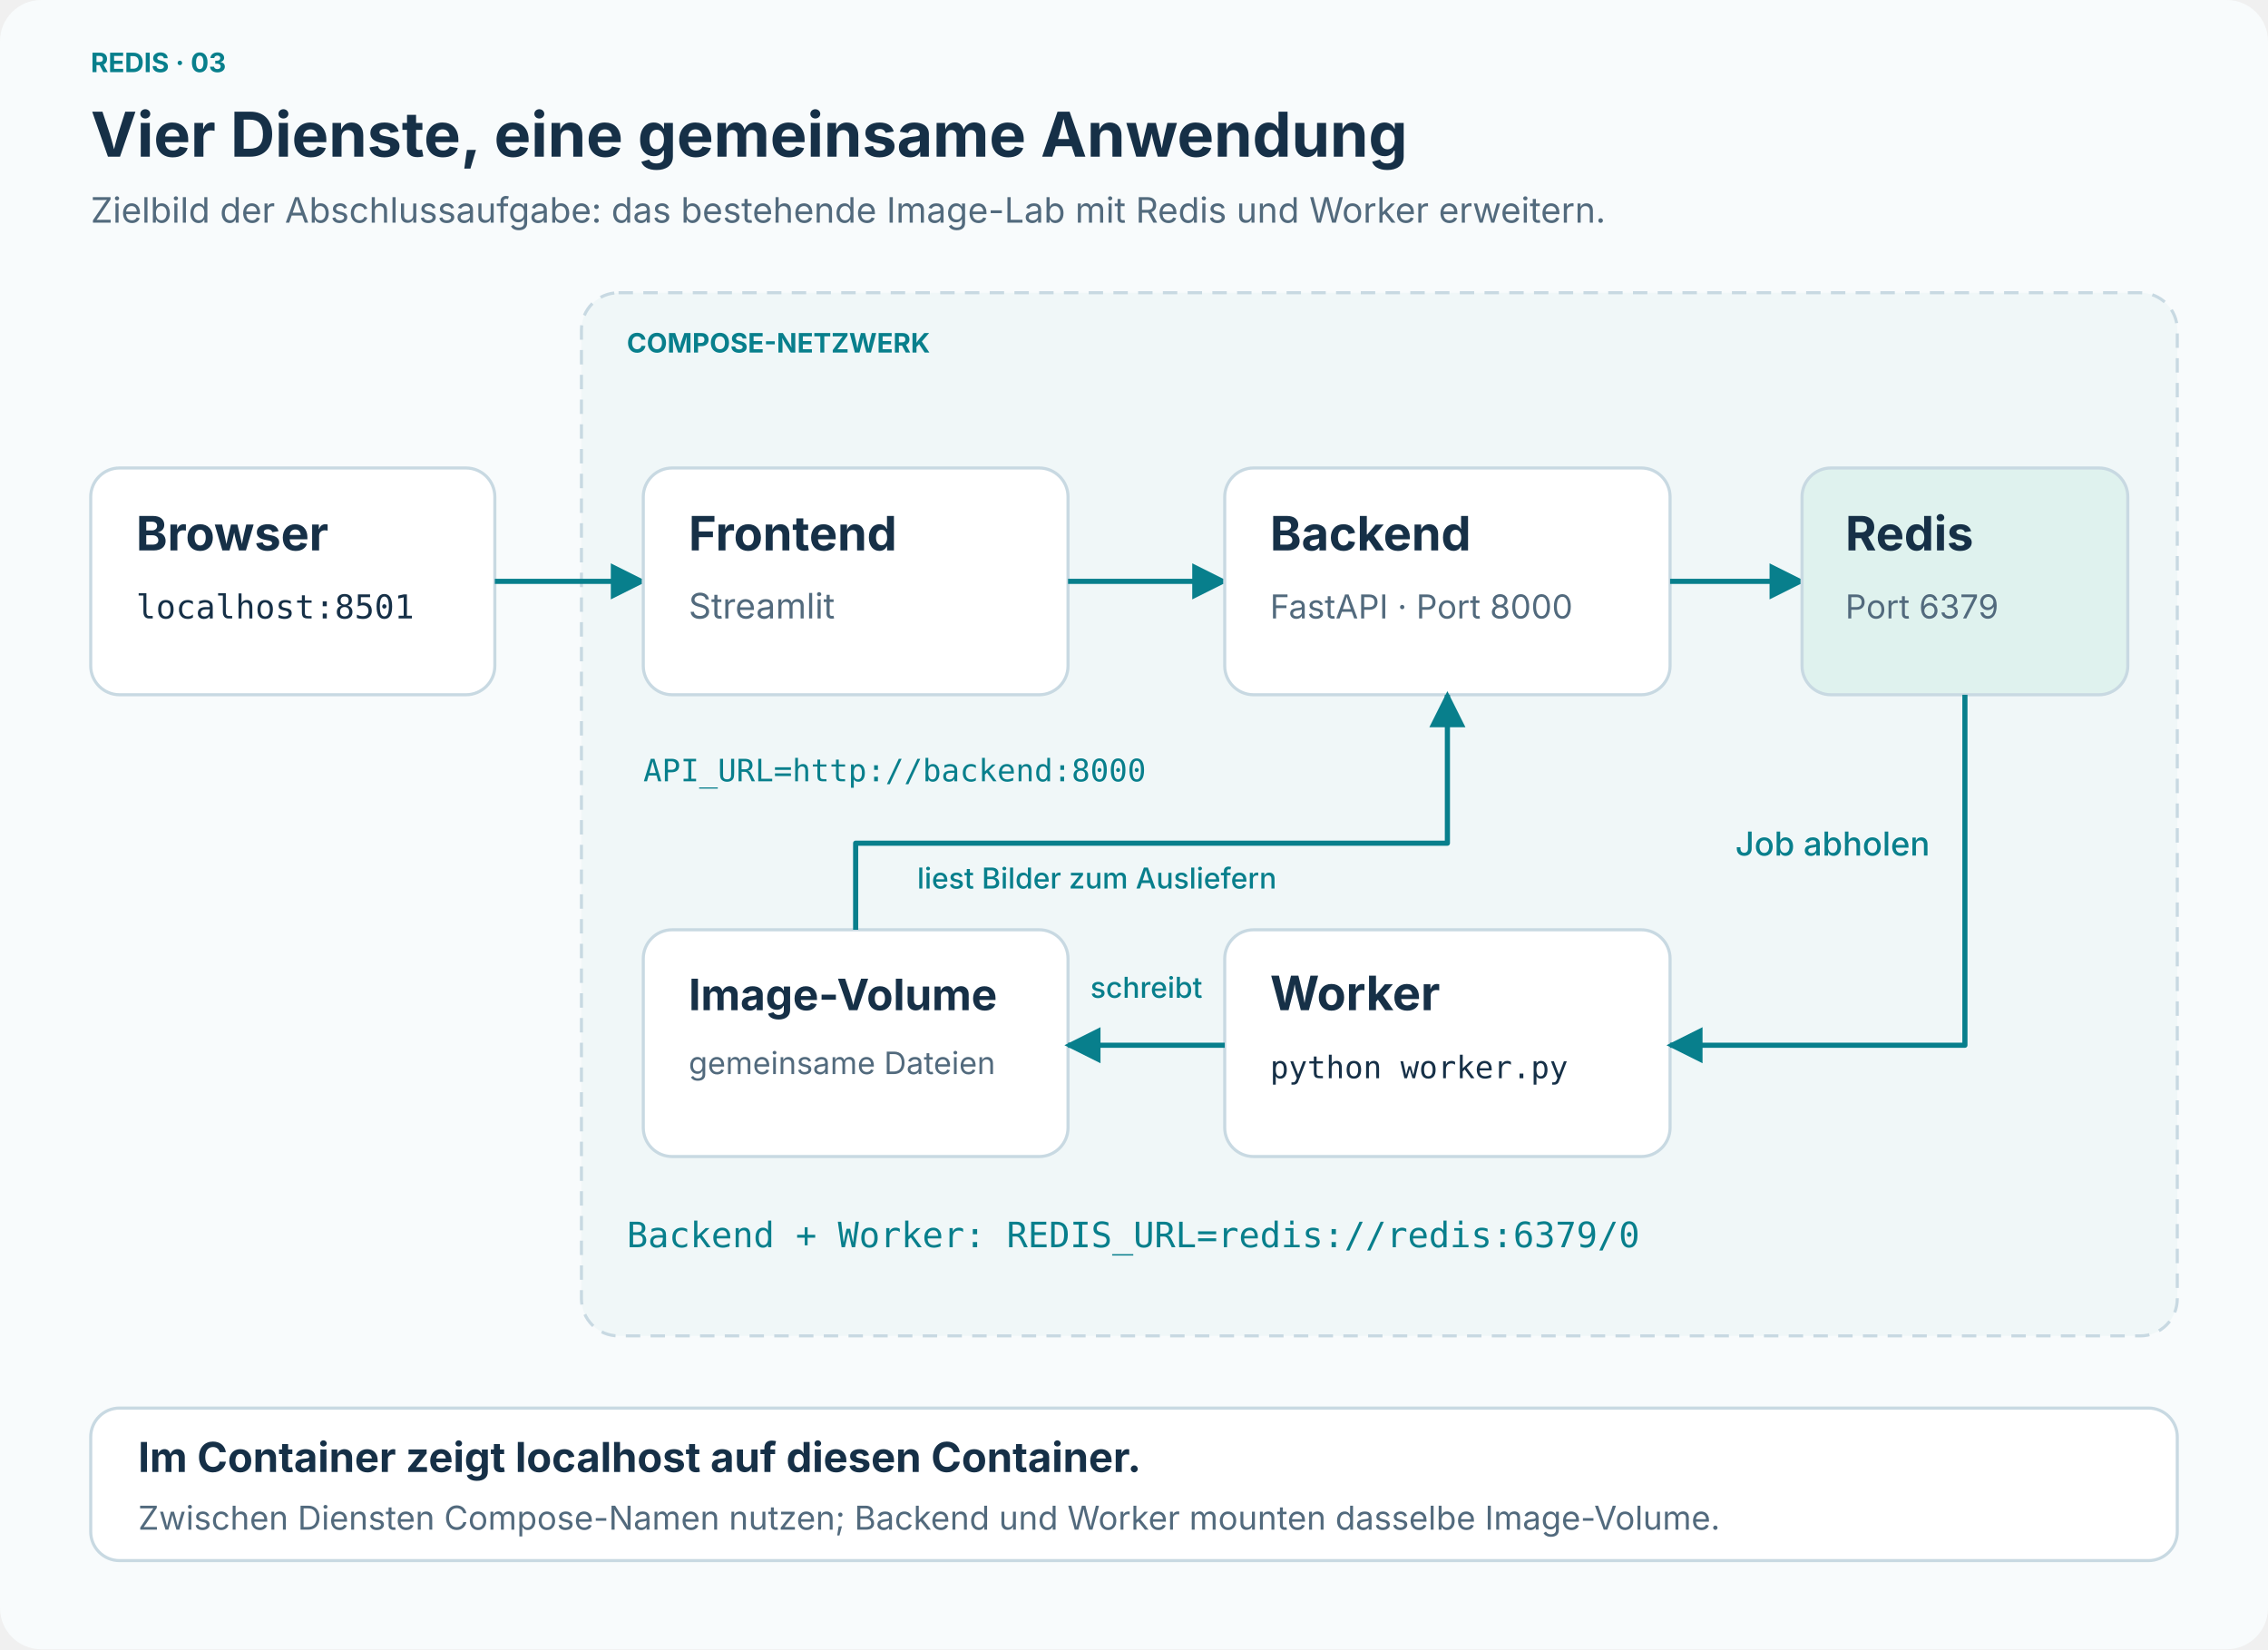
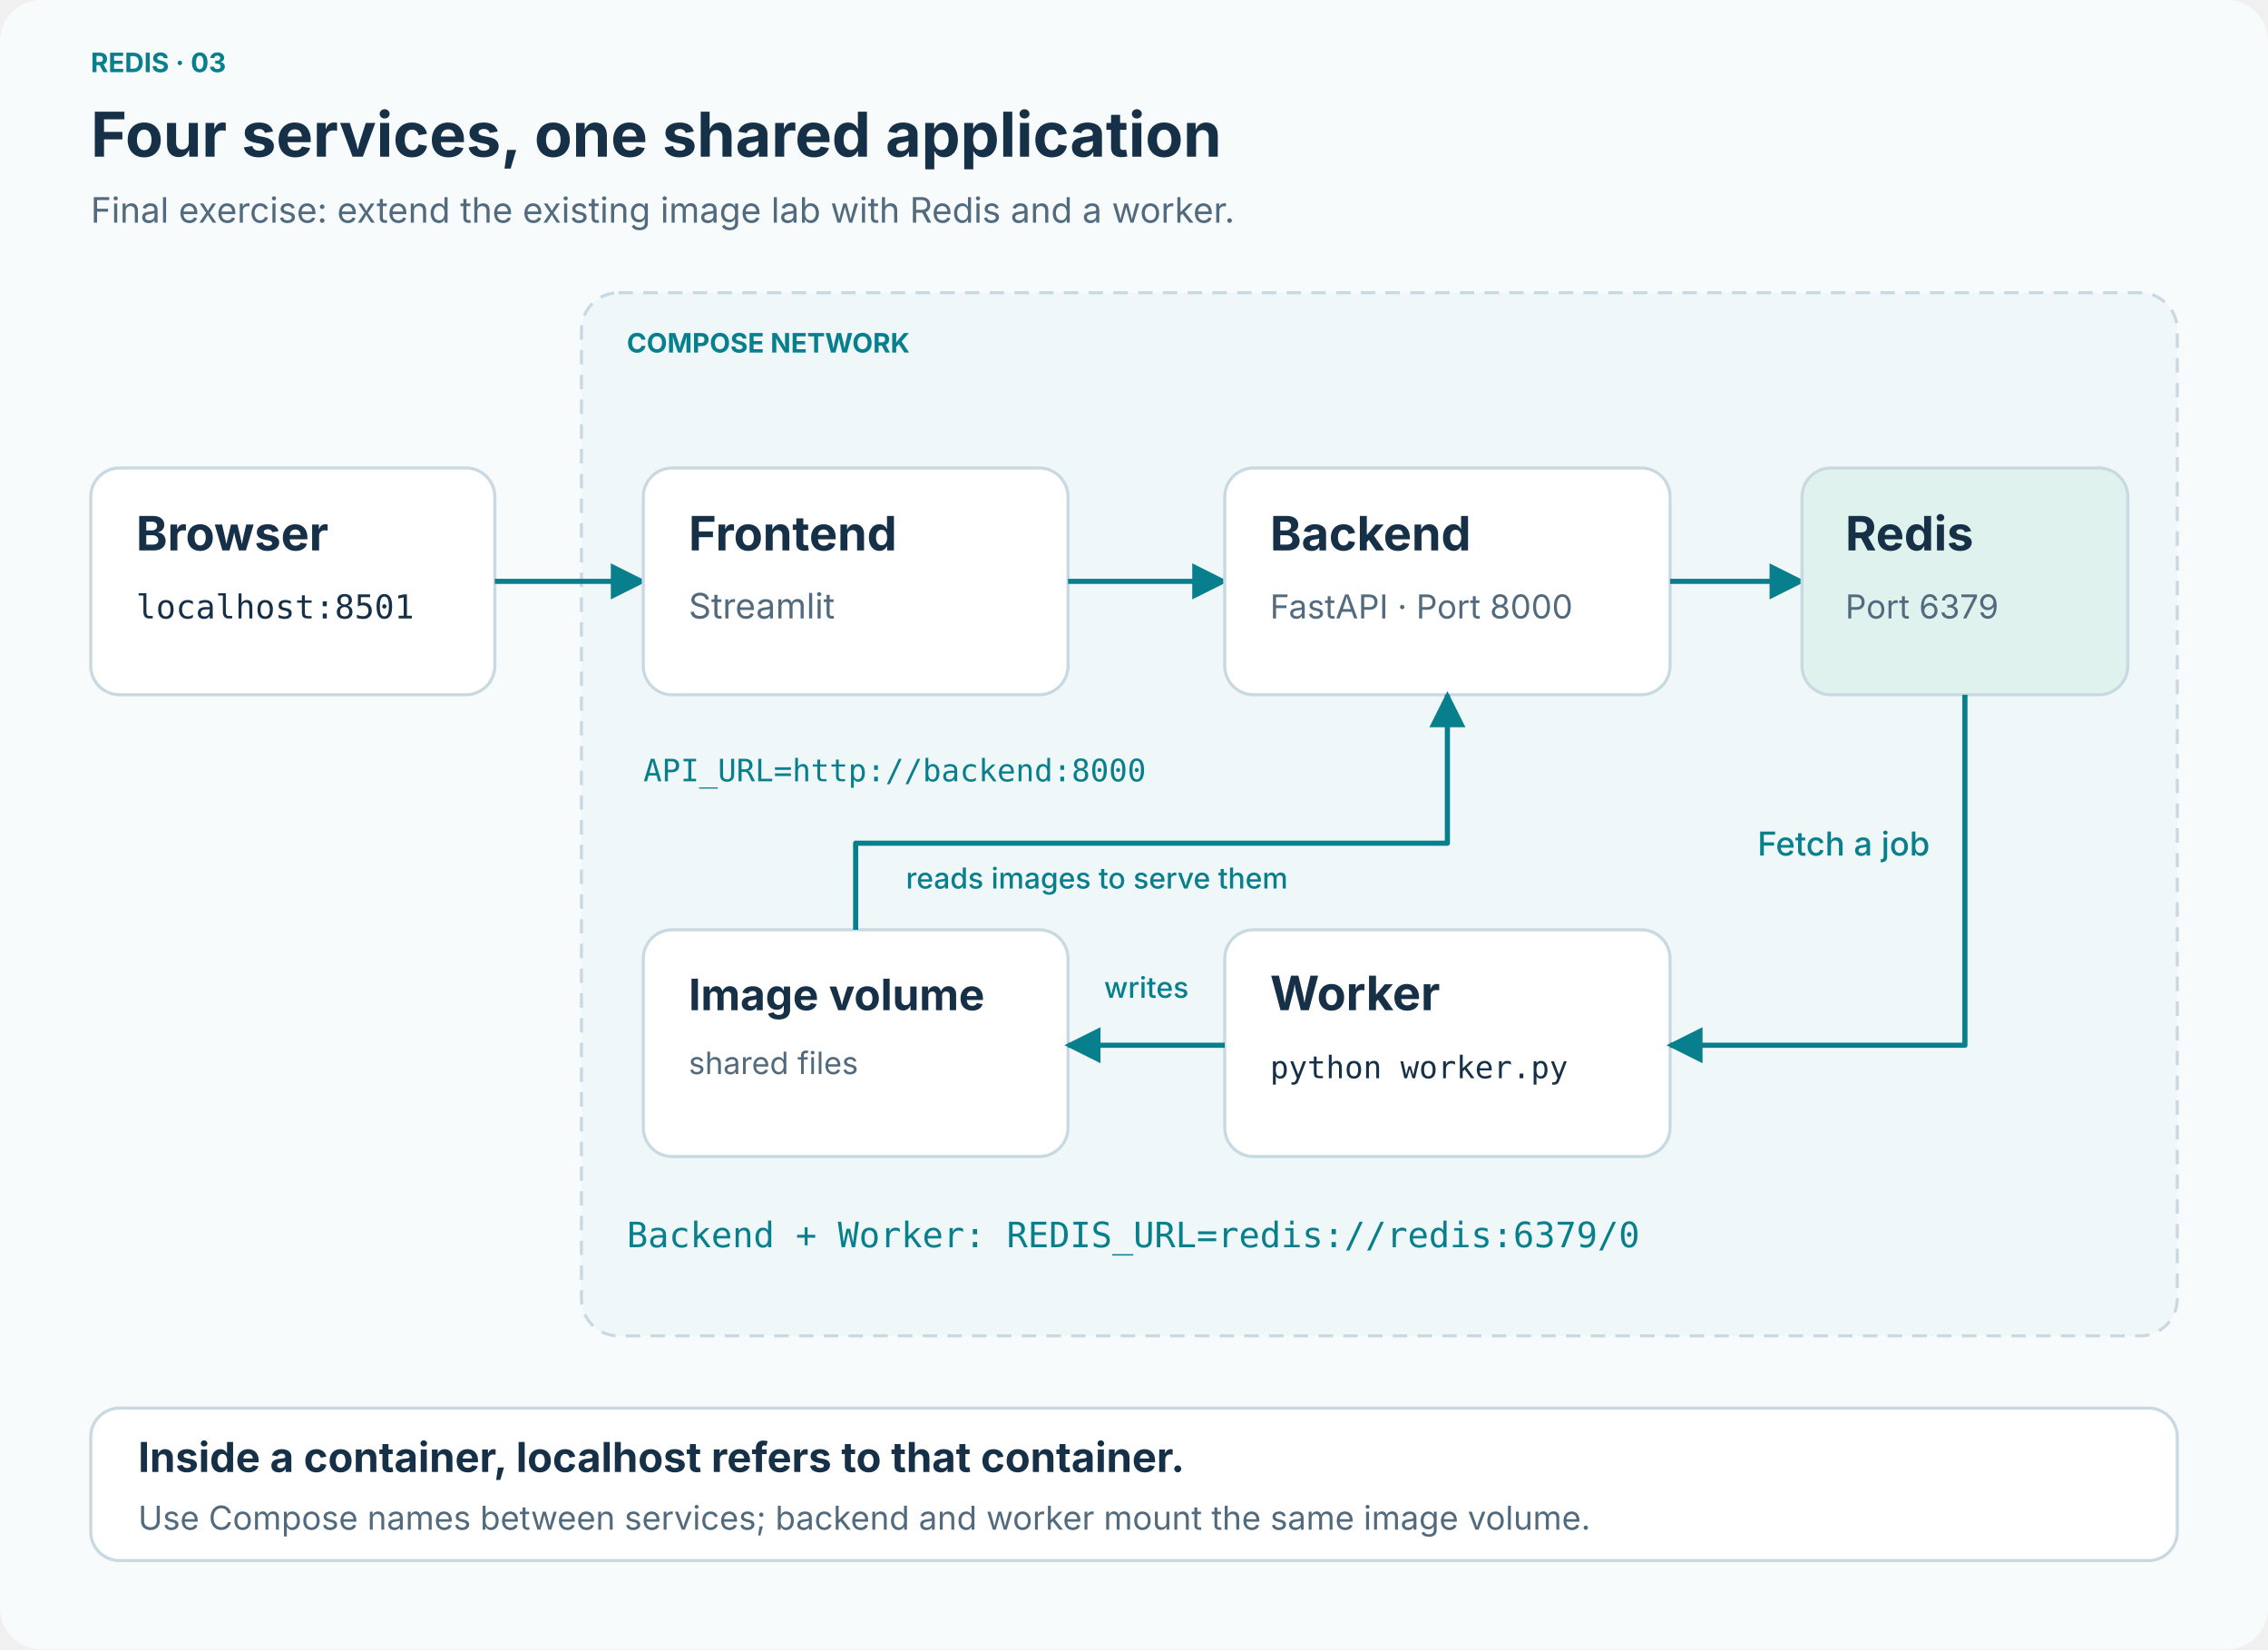
<svg xmlns="http://www.w3.org/2000/svg" width="1100" height="800" viewBox="0 0 1100 800" role="img" aria-labelledby="title desc">
  <defs>
    <marker id="arrow" viewBox="0 0 10 10" refX="9" refY="5" markerWidth="7" markerHeight="7" orient="auto-start-reverse">
      <path d="M 0 0 L 10 5 L 0 10 z" fill="#087f8c" />
    </marker>
    <style>text{font-family:Inter,Arial,sans-serif;fill:#163047}.muted{fill:#526a7d}.mono{font-family:Menlo,Consolas,monospace}.teal{fill:#087f8c}</style>
  </defs>
  <rect width="1100" height="800" rx="20" fill="#f8fbfc" />
  <text x="44" y="35" font-size="13" font-weight="700" text-anchor="start" class="teal">REDIS · 03</text>
-   <text x="44" y="76" font-size="30" font-weight="700" text-anchor="start" class="">Vier Dienste, eine gemeinsame Anwendung</text>
-   <text x="44" y="108" font-size="17" font-weight="400" text-anchor="start" class="muted">Zielbild der Abschlussaufgabe: das bestehende Image-Lab mit Redis und Worker erweitern.</text>
+   <text x="44" y="76" font-size="30" font-weight="700" text-anchor="start" class="">Four services, one shared application</text>
+   <text x="44" y="108" font-size="17" font-weight="400" text-anchor="start" class="muted">Final exercise: extend the existing image lab with Redis and a worker.</text>
  <rect x="282" y="142" width="774" height="506" rx="18" fill="#f0f7f8" stroke="#c8d9e2" stroke-width="1.5" stroke-dasharray="7 5" />
-   <text x="304" y="171" font-size="13" font-weight="700" text-anchor="start" class="teal">COMPOSE-NETZWERK</text>
+   <text x="304" y="171" font-size="13" font-weight="700" text-anchor="start" class="teal">COMPOSE NETWORK</text>
  <rect x="44" y="227" width="196" height="110" rx="14" fill="#ffffff" stroke="#c8d9e2" stroke-width="1.5" />
  <text x="66" y="267" font-size="23" font-weight="700" text-anchor="start" class="">Browser</text>
  <text x="66" y="300" font-size="16" font-weight="400" text-anchor="start" class="mono">localhost:8501</text>
  <path d="M 240 282 H 312" fill="none" stroke="#087f8c" stroke-width="2.5" stroke-linejoin="round" marker-end="url(#arrow)" />
  <rect x="312" y="227" width="206" height="110" rx="14" fill="#ffffff" stroke="#c8d9e2" stroke-width="1.5" />
  <text x="334" y="267" font-size="23" font-weight="700" text-anchor="start" class="">Frontend</text>
  <text x="334" y="300" font-size="17" font-weight="400" text-anchor="start" class="muted">Streamlit</text>
  <path d="M 518 282 H 594" fill="none" stroke="#087f8c" stroke-width="2.5" stroke-linejoin="round" marker-end="url(#arrow)" />
  <rect x="594" y="227" width="216" height="110" rx="14" fill="#ffffff" stroke="#c8d9e2" stroke-width="1.5" />
  <text x="616" y="267" font-size="23" font-weight="700" text-anchor="start" class="">Backend</text>
  <text x="616" y="300" font-size="16" font-weight="400" text-anchor="start" class="muted">FastAPI · Port 8000</text>
  <path d="M 810 282 H 874" fill="none" stroke="#087f8c" stroke-width="2.5" stroke-linejoin="round" marker-end="url(#arrow)" />
  <rect x="874" y="227" width="158" height="110" rx="14" fill="#dff2ee" stroke="#c8d9e2" stroke-width="1.5" />
  <text x="895" y="267" font-size="23" font-weight="700" text-anchor="start" class="">Redis</text>
  <text x="895" y="300" font-size="16" font-weight="400" text-anchor="start" class="muted">Port 6379</text>
  <text x="312" y="379" font-size="15" font-weight="500" text-anchor="start" class="mono teal">API_URL=http://backend:8000</text>
  <rect x="594" y="451" width="216" height="110" rx="14" fill="#ffffff" stroke="#c8d9e2" stroke-width="1.5" />
  <text x="616" y="490" font-size="23" font-weight="700" text-anchor="start" class="">Worker</text>
  <text x="616" y="523" font-size="15" font-weight="500" text-anchor="start" class="mono">python worker.py</text>
  <path d="M 953 337 V 507 H 810" fill="none" stroke="#087f8c" stroke-width="2.5" stroke-linejoin="round" marker-end="url(#arrow)" />
-   <text x="936" y="415" font-size="16" font-weight="500" text-anchor="end" class="teal">Job abholen</text>
+   <text x="936" y="415" font-size="16" font-weight="500" text-anchor="end" class="teal">Fetch a job</text>
  <rect x="312" y="451" width="206" height="110" rx="14" fill="#ffffff" stroke="#c8d9e2" stroke-width="1.5" />
-   <text x="334" y="490" font-size="21" font-weight="700" text-anchor="start" class="">Image-Volume</text>
-   <text x="334" y="521" font-size="15" font-weight="400" text-anchor="start" class="muted">gemeinsame Dateien</text>
+   <text x="334" y="490" font-size="21" font-weight="700" text-anchor="start" class="">Image volume</text>
+   <text x="334" y="521" font-size="15" font-weight="400" text-anchor="start" class="muted">shared files</text>
  <path d="M 594 507 H 518" fill="none" stroke="#087f8c" stroke-width="2.5" stroke-linejoin="round" marker-end="url(#arrow)" />
-   <text x="556" y="484" font-size="14" font-weight="500" text-anchor="middle" class="teal">schreibt</text>
+   <text x="556" y="484" font-size="14" font-weight="500" text-anchor="middle" class="teal">writes</text>
  <path d="M 415 451 V 409 H 702 V 337" fill="none" stroke="#087f8c" stroke-width="2.5" stroke-linejoin="round" marker-end="url(#arrow)" />
-   <text x="532" y="431" font-size="14" font-weight="500" text-anchor="middle" class="teal">liest Bilder zum Ausliefern</text>
+   <text x="532" y="431" font-size="14" font-weight="500" text-anchor="middle" class="teal">reads images to serve them</text>
  <text x="304" y="605" font-size="17" font-weight="500" text-anchor="start" class="mono teal">Backend + Worker: REDIS_URL=redis://redis:6379/0</text>
  <rect x="44" y="683" width="1012" height="74" rx="14" fill="#ffffff" stroke="#c8d9e2" stroke-width="1.5" />
-   <text x="67" y="714" font-size="20" font-weight="700" text-anchor="start" class="">Im Container zeigt localhost auf diesen Container.</text>
-   <text x="67" y="742" font-size="16" font-weight="400" text-anchor="start" class="muted">Zwischen Diensten Compose-Namen nutzen; Backend und Worker mounten dasselbe Image-Volume.</text>
+   <text x="67" y="714" font-size="20" font-weight="700" text-anchor="start" class="">Inside a container, localhost refers to that container.</text>
+   <text x="67" y="742" font-size="16" font-weight="400" text-anchor="start" class="muted">Use Compose names between services; backend and worker mount the same image volume.</text>
</svg>
